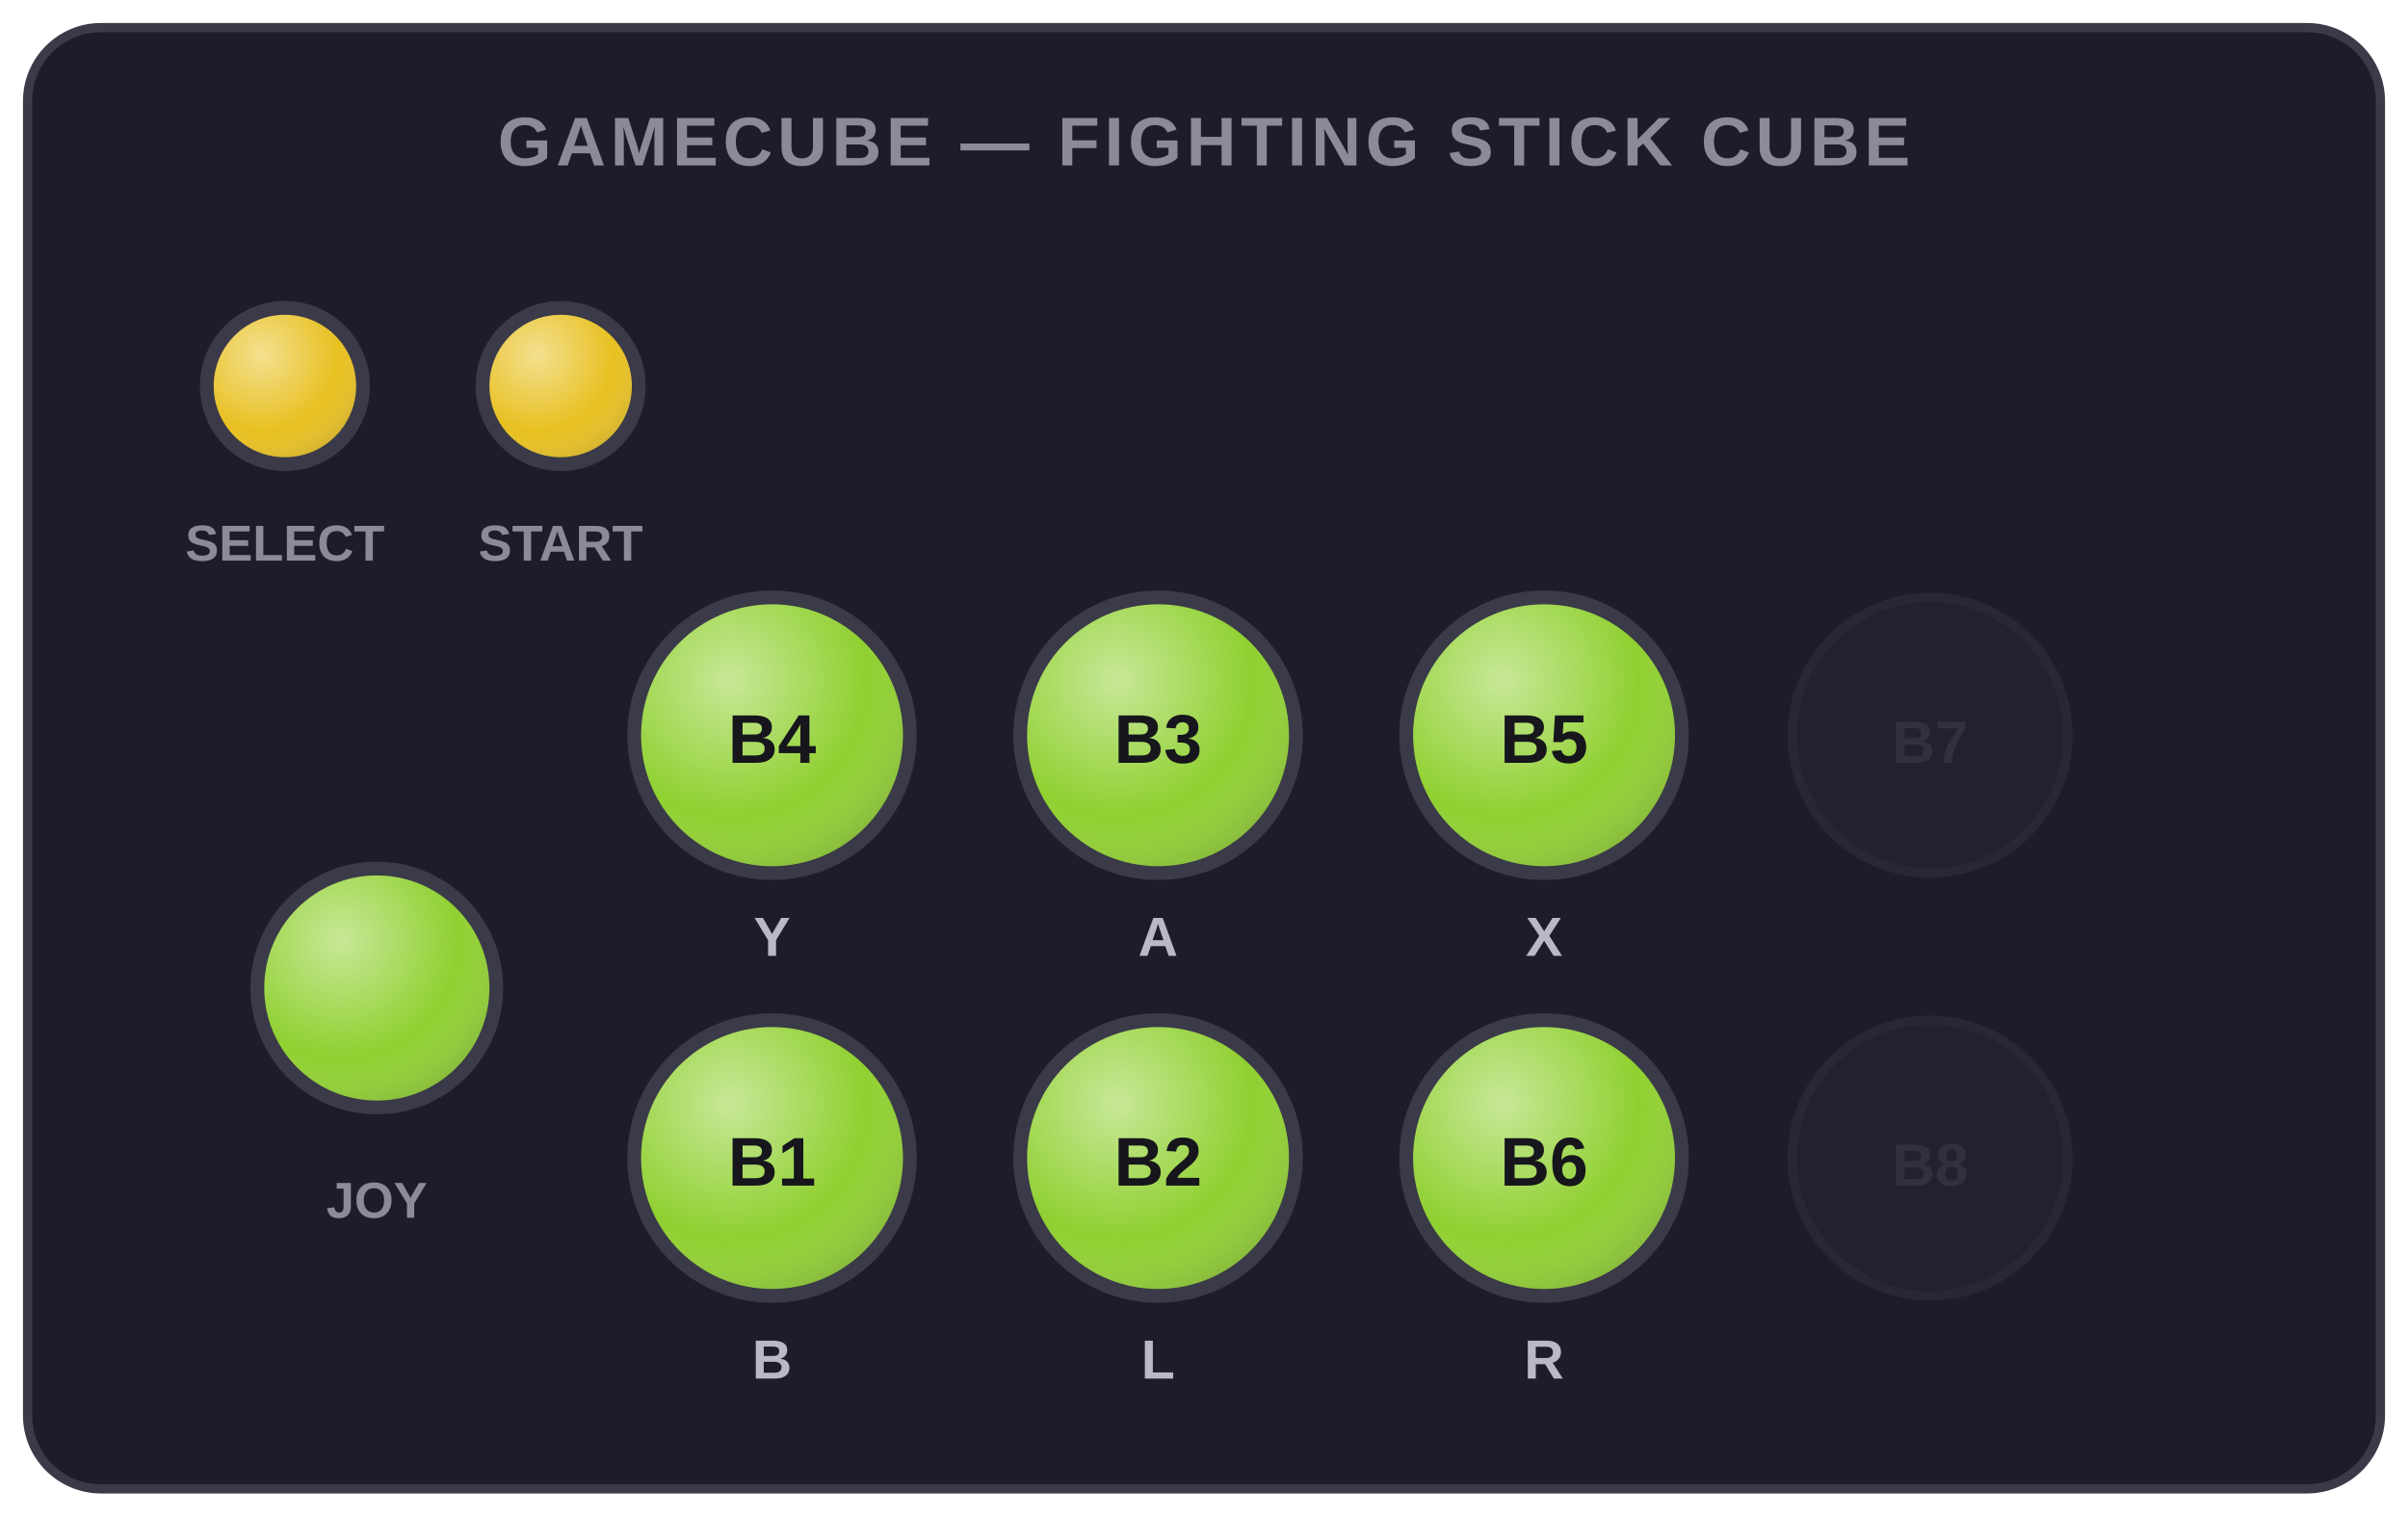
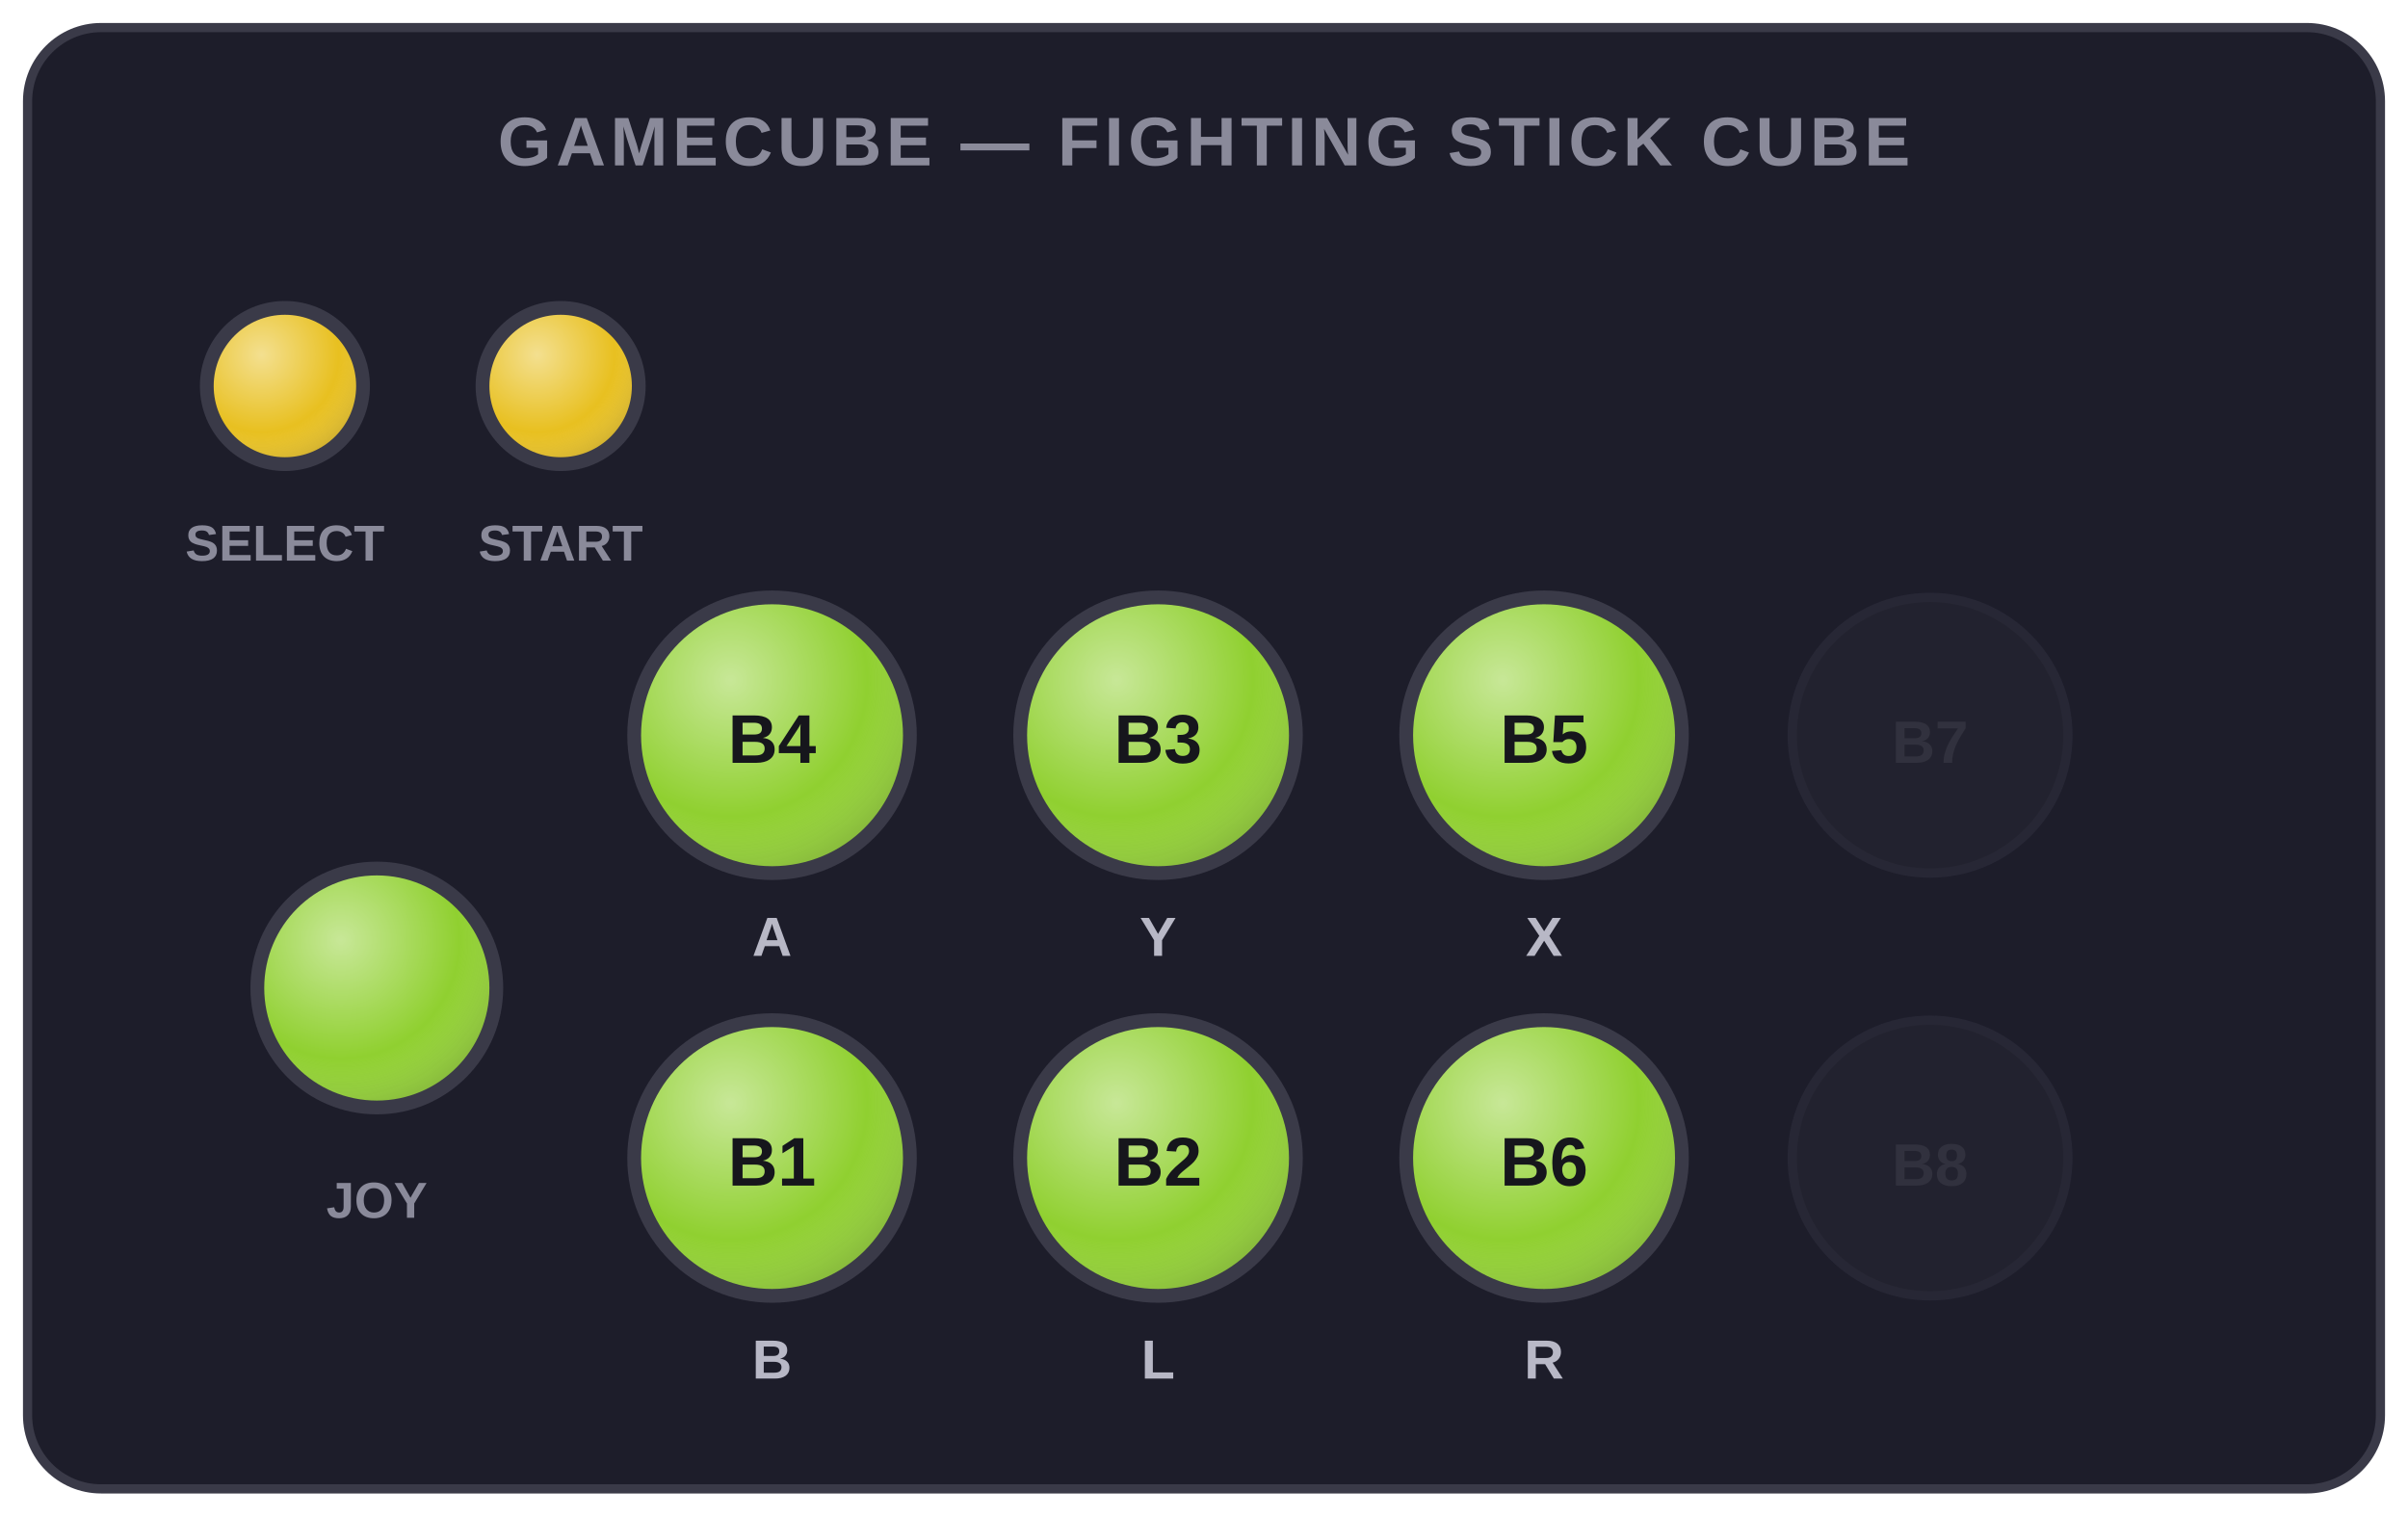
<svg xmlns="http://www.w3.org/2000/svg" viewBox="0 0 524 330" font-family="Segoe UI, Arial, sans-serif">
  <defs>
    <radialGradient id="dome" cx="0.35" cy="0.3" r="0.9">
      <stop offset="0" stop-color="#ffffff" stop-opacity="0.5" />
      <stop offset="0.55" stop-color="#ffffff" stop-opacity="0" />
      <stop offset="1" stop-color="#000000" stop-opacity="0.35" />
    </radialGradient>
  </defs>
  <rect x="6" y="6" width="512" height="318" rx="16" fill="#1d1d2a" stroke="#3a3a48" stroke-width="2" />
  <text x="262" y="36" text-anchor="middle" fill="#8a8a9a" font-size="15" font-weight="bold" letter-spacing="1">GAMECUBE — FIGHTING STICK CUBE</text>
  <circle cx="62" cy="84" r="17" fill="#e8c020" />
  <circle cx="62" cy="84" r="17" fill="url(#dome)" />
  <circle cx="62" cy="84" r="17" fill="none" stroke="#3a3a48" stroke-width="3" />
  <text x="62" y="122" text-anchor="middle" fill="#8a8a9a" font-size="11" font-weight="bold">SELECT</text>
  <circle cx="122" cy="84" r="17" fill="#e8c020" />
  <circle cx="122" cy="84" r="17" fill="url(#dome)" />
  <circle cx="122" cy="84" r="17" fill="none" stroke="#3a3a48" stroke-width="3" />
  <text x="122" y="122" text-anchor="middle" fill="#8a8a9a" font-size="11" font-weight="bold">START</text>
  <circle cx="82" cy="215" r="26" fill="#90d030" />
  <circle cx="82" cy="215" r="26" fill="url(#dome)" />
  <circle cx="82" cy="215" r="26" fill="none" stroke="#3a3a48" stroke-width="3" />
  <text x="82" y="265" text-anchor="middle" fill="#8a8a9a" font-size="11" font-weight="bold">JOY</text>
  <circle cx="168" cy="160" r="30" fill="#90d030" />
  <circle cx="168" cy="160" r="30" fill="url(#dome)" />
  <circle cx="168" cy="160" r="30" fill="none" stroke="#3a3a48" stroke-width="3" />
  <text x="168" y="166" text-anchor="middle" fill="#16161c" font-size="15" font-weight="bold">B4</text>
-   <text x="168" y="208" text-anchor="middle" fill="#b8b8c6" font-size="12" font-weight="bold">Y</text>
+   <text x="168" y="208" text-anchor="middle" fill="#b8b8c6" font-size="12" font-weight="bold">A</text>
  <circle cx="252" cy="160" r="30" fill="#90d030" />
  <circle cx="252" cy="160" r="30" fill="url(#dome)" />
  <circle cx="252" cy="160" r="30" fill="none" stroke="#3a3a48" stroke-width="3" />
  <text x="252" y="166" text-anchor="middle" fill="#16161c" font-size="15" font-weight="bold">B3</text>
-   <text x="252" y="208" text-anchor="middle" fill="#b8b8c6" font-size="12" font-weight="bold">A</text>
+   <text x="252" y="208" text-anchor="middle" fill="#b8b8c6" font-size="12" font-weight="bold">Y</text>
  <circle cx="336" cy="160" r="30" fill="#90d030" />
  <circle cx="336" cy="160" r="30" fill="url(#dome)" />
  <circle cx="336" cy="160" r="30" fill="none" stroke="#3a3a48" stroke-width="3" />
  <text x="336" y="166" text-anchor="middle" fill="#16161c" font-size="15" font-weight="bold">B5</text>
  <text x="336" y="208" text-anchor="middle" fill="#b8b8c6" font-size="12" font-weight="bold">X</text>
  <g opacity="0.18">
    <circle cx="420" cy="160" r="30" fill="#3a3a48" />
    <circle cx="420" cy="160" r="30" fill="none" stroke="#55556a" stroke-width="2" />
    <text x="420" y="166" text-anchor="middle" fill="#8a8a9a" font-size="13" font-weight="bold">B7</text>
  </g>
  <circle cx="168" cy="252" r="30" fill="#90d030" />
  <circle cx="168" cy="252" r="30" fill="url(#dome)" />
  <circle cx="168" cy="252" r="30" fill="none" stroke="#3a3a48" stroke-width="3" />
  <text x="168" y="258" text-anchor="middle" fill="#16161c" font-size="15" font-weight="bold">B1</text>
  <text x="168" y="300" text-anchor="middle" fill="#b8b8c6" font-size="12" font-weight="bold">B</text>
  <circle cx="252" cy="252" r="30" fill="#90d030" />
  <circle cx="252" cy="252" r="30" fill="url(#dome)" />
  <circle cx="252" cy="252" r="30" fill="none" stroke="#3a3a48" stroke-width="3" />
  <text x="252" y="258" text-anchor="middle" fill="#16161c" font-size="15" font-weight="bold">B2</text>
  <text x="252" y="300" text-anchor="middle" fill="#b8b8c6" font-size="12" font-weight="bold">L</text>
  <circle cx="336" cy="252" r="30" fill="#90d030" />
  <circle cx="336" cy="252" r="30" fill="url(#dome)" />
  <circle cx="336" cy="252" r="30" fill="none" stroke="#3a3a48" stroke-width="3" />
  <text x="336" y="258" text-anchor="middle" fill="#16161c" font-size="15" font-weight="bold">B6</text>
  <text x="336" y="300" text-anchor="middle" fill="#b8b8c6" font-size="12" font-weight="bold">R</text>
  <g opacity="0.18">
    <circle cx="420" cy="252" r="30" fill="#3a3a48" />
    <circle cx="420" cy="252" r="30" fill="none" stroke="#55556a" stroke-width="2" />
    <text x="420" y="258" text-anchor="middle" fill="#8a8a9a" font-size="13" font-weight="bold">B8</text>
  </g>
</svg>
